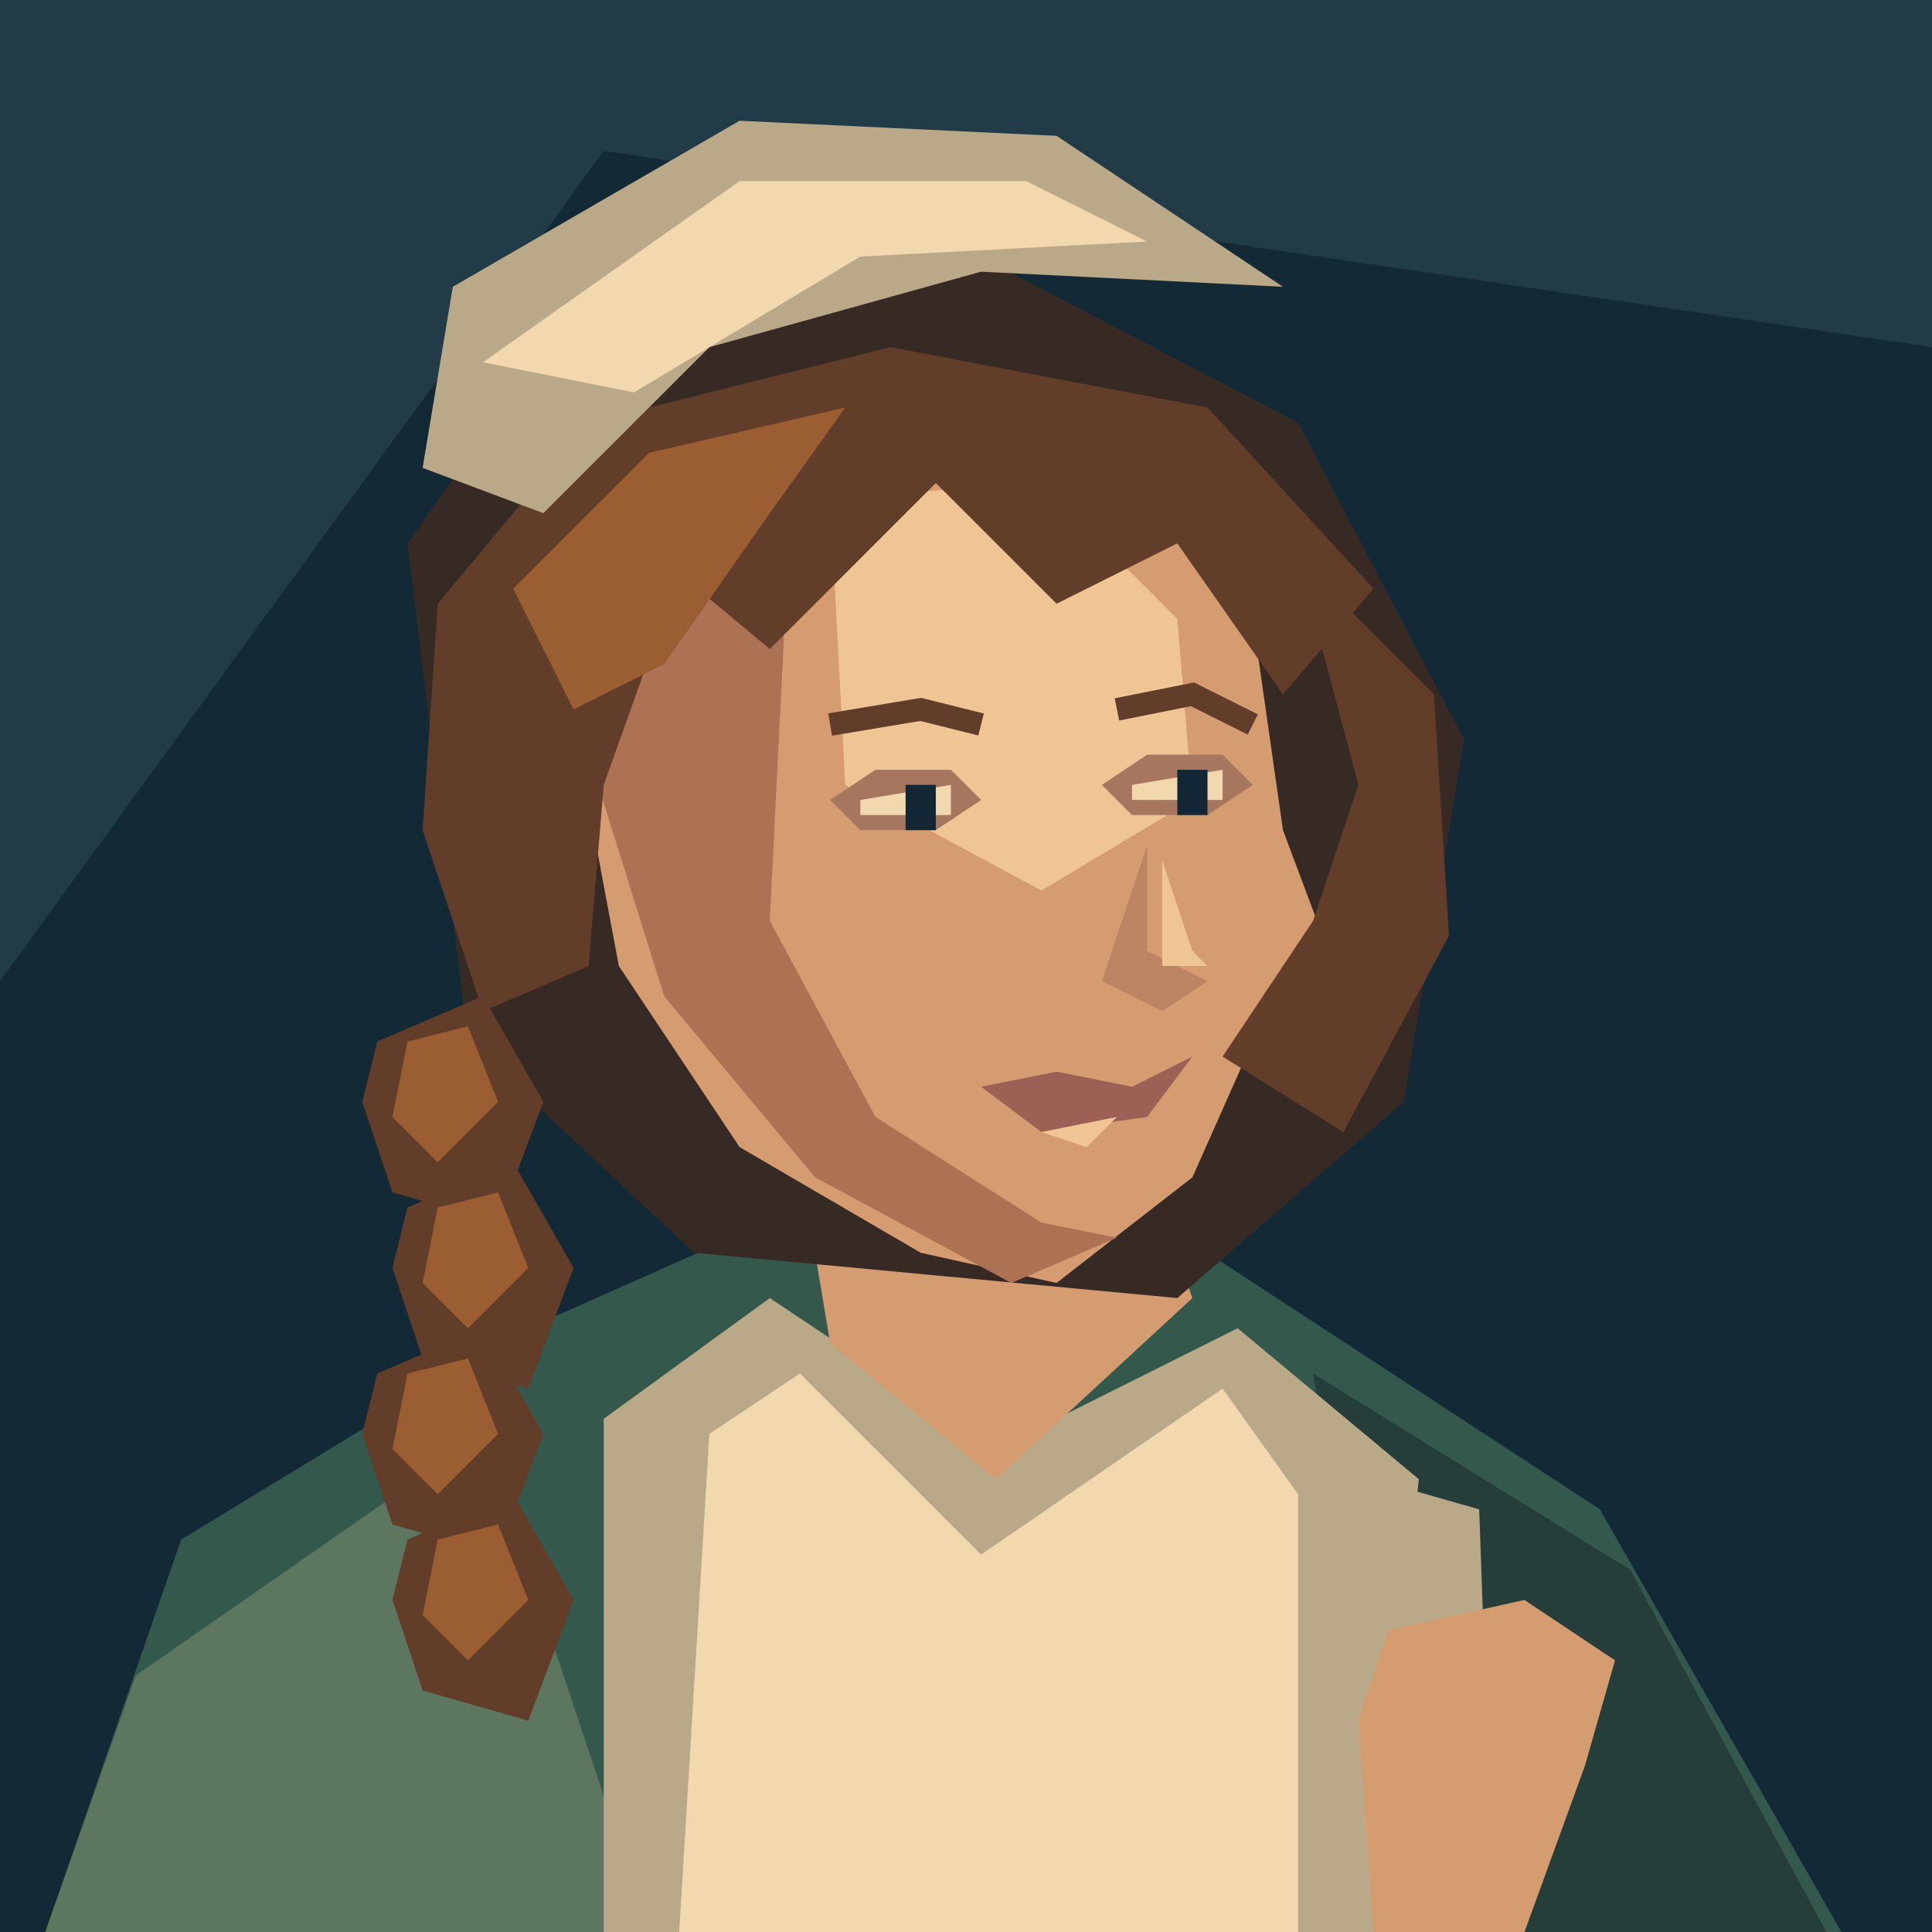
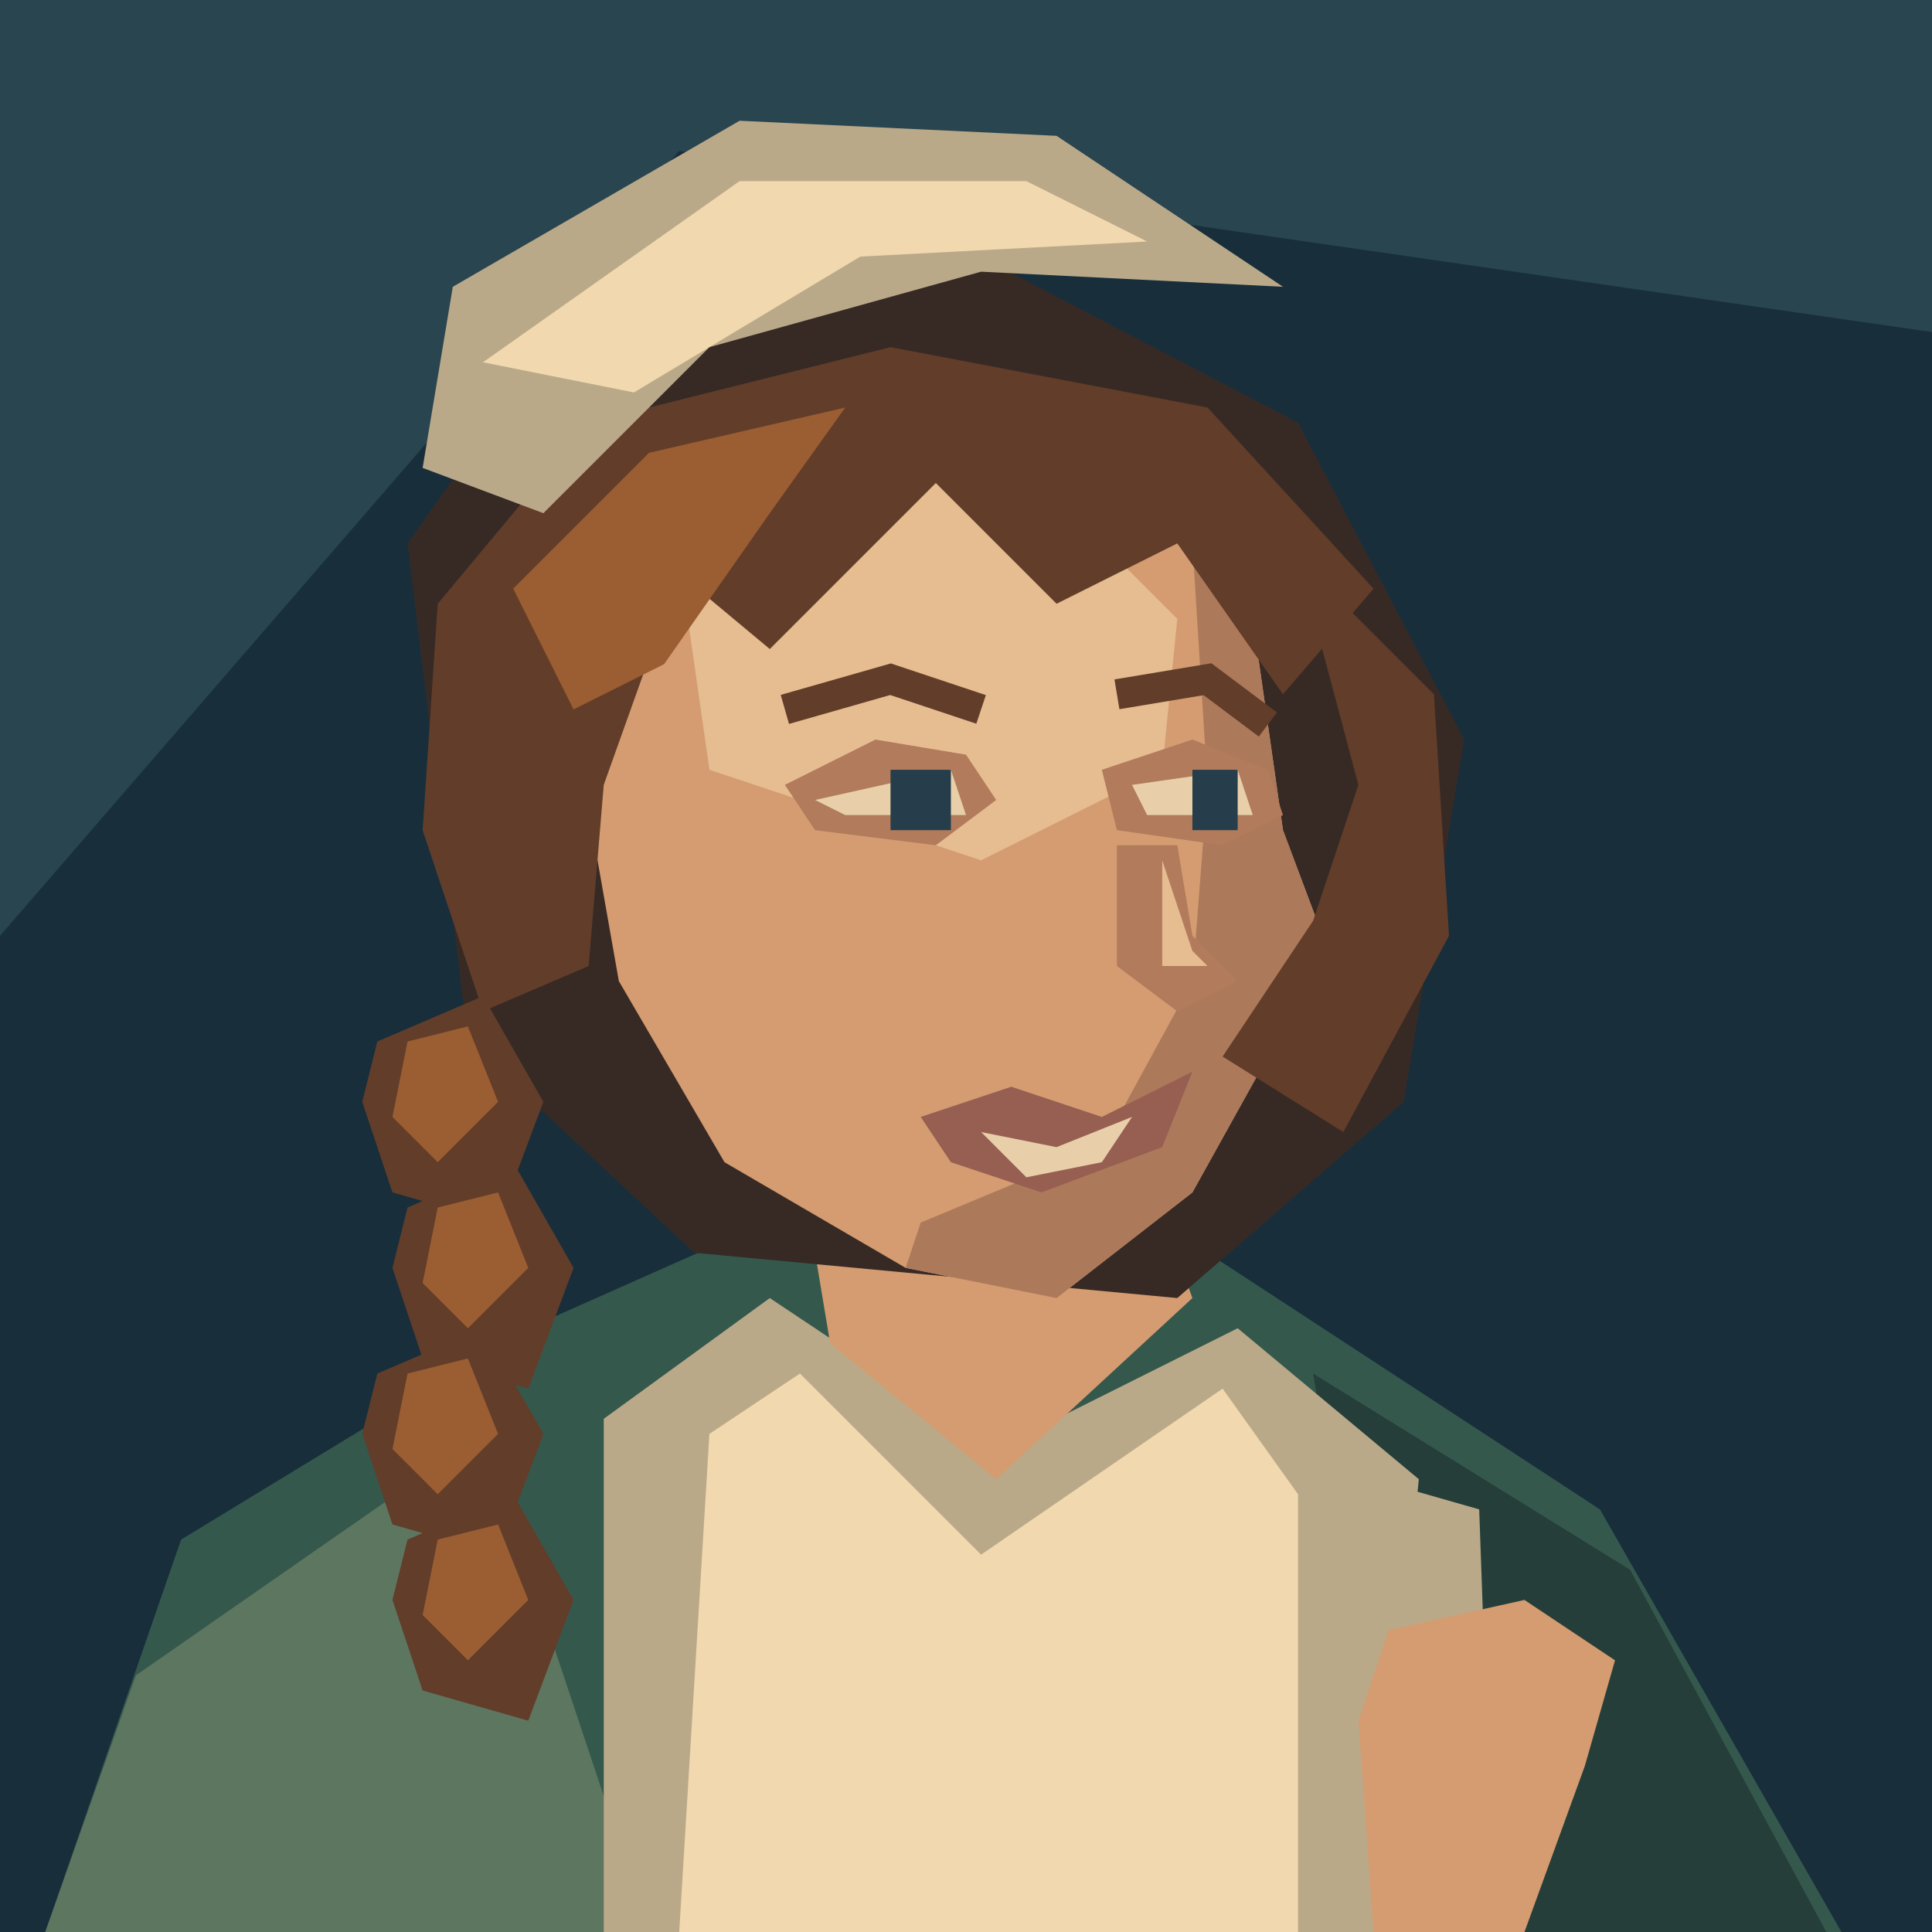
<svg xmlns="http://www.w3.org/2000/svg" width="128" height="128" viewBox="0 0 128 128">
-   <polygon points="0,0 128,0 128,128 0,128" fill="#142936" />
-   <polygon points="0,0 128,0 128,23 40,10 0,65" fill="#213b47" />
+   <path d="M0 0H128V128H0Z" fill="#182e3b" />
+   <path d="M0 0H128V22L45 10L0 62Z" fill="#294550" />
  <polygon points="3,128 12,102 35,88 53,80 80,83 106,100 122,128" fill="#35584d" />
  <polygon points="9,111 32,95 43,128 3,128" fill="#5d7660" />
  <polygon points="87,91 108,104 121,128 93,128" fill="#263e39" />
  <polygon points="40,94 51,86 66,96 82,88 94,98 91,128 40,128" fill="#baa989" />
  <polygon points="47,95 53,91 65,103 81,92 86,99 86,128 45,128" fill="#f1d8ae" />
  <polygon points="53,77 55,89 66,98 79,86 75,75" fill="#d49c70" />
  <polygon points="27,36 39,19 63,16 86,28 97,49 93,73 78,86 46,83 31,69" fill="#372a25" />
  <polygon points="25,69 32,66 36,73 33,81 26,79 24,73" fill="#623d29" />
  <polygon points="27,69 31,68 33,73 29,77 26,74" fill="#9b5d32" />
  <polygon points="27,80 34,77 38,84 35,92 28,90 26,84" fill="#623d29" />
  <polygon points="29,80 33,79 35,84 31,88 28,85" fill="#9b5d32" />
  <polygon points="25,91 32,88 36,95 33,103 26,101 24,95" fill="#623d29" />
  <polygon points="27,91 31,90 33,95 29,99 26,96" fill="#9b5d32" />
  <polygon points="27,102 34,99 38,106 35,114 28,112 26,106" fill="#623d29" />
  <polygon points="29,102 33,101 35,106 31,110 28,107" fill="#9b5d32" />
-   <polygon points="42,34 53,27 71,29 83,41 85,55 88,63 83,69 79,78 70,85 61,83 49,76 41,64 38,48" fill="#d49c70" />
-   <polygon points="42,34 52,41 51,61 58,74 69,81 74,82 67,85 54,78 44,66 39,50" fill="#ad7253" />
-   <polygon points="55,33 69,32 78,41 79,53 69,59 56,52" fill="#efc596" />
-   <polygon points="55,53 58,51 63,51 65,53 62,55 57,55" fill="#a7765e" />
-   <polygon points="57,53 63,52 63,54 57,54" fill="#f1d8ae" />
-   <polygon points="60,52 62,52 62,55 60,55" fill="#122634" />
-   <polygon points="73,52 76,50 81,50 83,52 80,54 75,54" fill="#a7765e" />
-   <polygon points="75,52 81,51 81,53 75,53" fill="#f1d8ae" />
-   <polygon points="78,51 80,51 80,54 78,54" fill="#122634" />
-   <polyline points="55,48 61,47 65,48" fill="none" stroke="#623d29" stroke-width="1.5" />
-   <polyline points="74,47 79,46 83,48" fill="none" stroke="#623d29" stroke-width="1.5" />
-   <polygon points="76,56 76,63 80,65 77,67 73,65" fill="#bd8463" />
-   <polygon points="77,57 79,63 80,64 77,64" fill="#efc596" />
-   <polygon points="65,72 70,71 75,72 79,70 76,74 69,75" fill="#9d6054" />
-   <polygon points="69,75 74,74 72,76" fill="#efc596" />
+   <polygon points="42,34 53,27 71,29 83,41 85,55 88,63 84,70 79,79 70,86 60,84 48,77 41,65 38,48" fill="#d49c70" />
+   <polygon points="79,36 83,41 85,55 88,63 84,70 79,79 70,86 60,84 61,81 73,76 79,65 80,52" fill="#ad795b" />
+   <polygon points="45,37 54,31 69,32 78,41 77,51 65,57 47,51" fill="#e6bc91" />
+   <polygon points="52,52 58,49 64,50 66,53 62,56 54,55" fill="#b17b5c" />
+   <polygon points="54,53 63,51 64,54 56,54" fill="#e8cfaa" />
+   <polygon points="59,51 63,51 63,55 59,55" fill="#263e4b" />
+   <polygon points="73,51 79,49 84,51 85,54 81,56 74,55" fill="#b17b5c" />
+   <polygon points="75,52 82,51 83,54 76,54" fill="#e8cfaa" />
+   <polygon points="79,51 82,51 82,55 79,55" fill="#263e4b" />
+   <polyline points="52,47 59,45 65,47" fill="none" stroke="#623d29" stroke-width="2" />
+   <polyline points="74,46 80,45 84,48" fill="none" stroke="#623d29" stroke-width="2" />
+   <polygon points="74,56 74,64 78,67 82,65 79,62 78,56" fill="#b17b5c" />
+   <polygon points="77,57 79,63 80,64 77,64" fill="#e6bc91" />
+   <polygon points="61,74 67,72 73,74 79,71 77,76 69,79 63,77" fill="#975f51" />
+   <polygon points="65,75 70,76 75,74 73,77 68,78" fill="#e8cfaa" />
  <polygon points="29,40 39,28 59,23 80,27 91,39 85,46 78,36 70,40 62,32 51,43 45,38 40,52 39,64 32,67 28,55" fill="#623d29" />
  <polygon points="34,39 43,30 56,27 51,34 44,44 38,47" fill="#9b5d32" />
  <polygon points="86,37 95,46 96,62 89,75 81,70 87,61 90,52" fill="#623d29" />
  <polygon points="28,31 30,19 49,8 70,9 85,19 65,18 47,23 36,34" fill="#baa989" />
  <polygon points="32,24 49,12 68,12 76,16 57,17 42,26" fill="#f1d8ae" />
  <polygon points="87,103 91,98 98,100 99,128 88,128" fill="#baa989" />
  <polygon points="90,114 92,108 101,106 107,110 105,117 101,128 91,128" fill="#d49c70" />
</svg>
